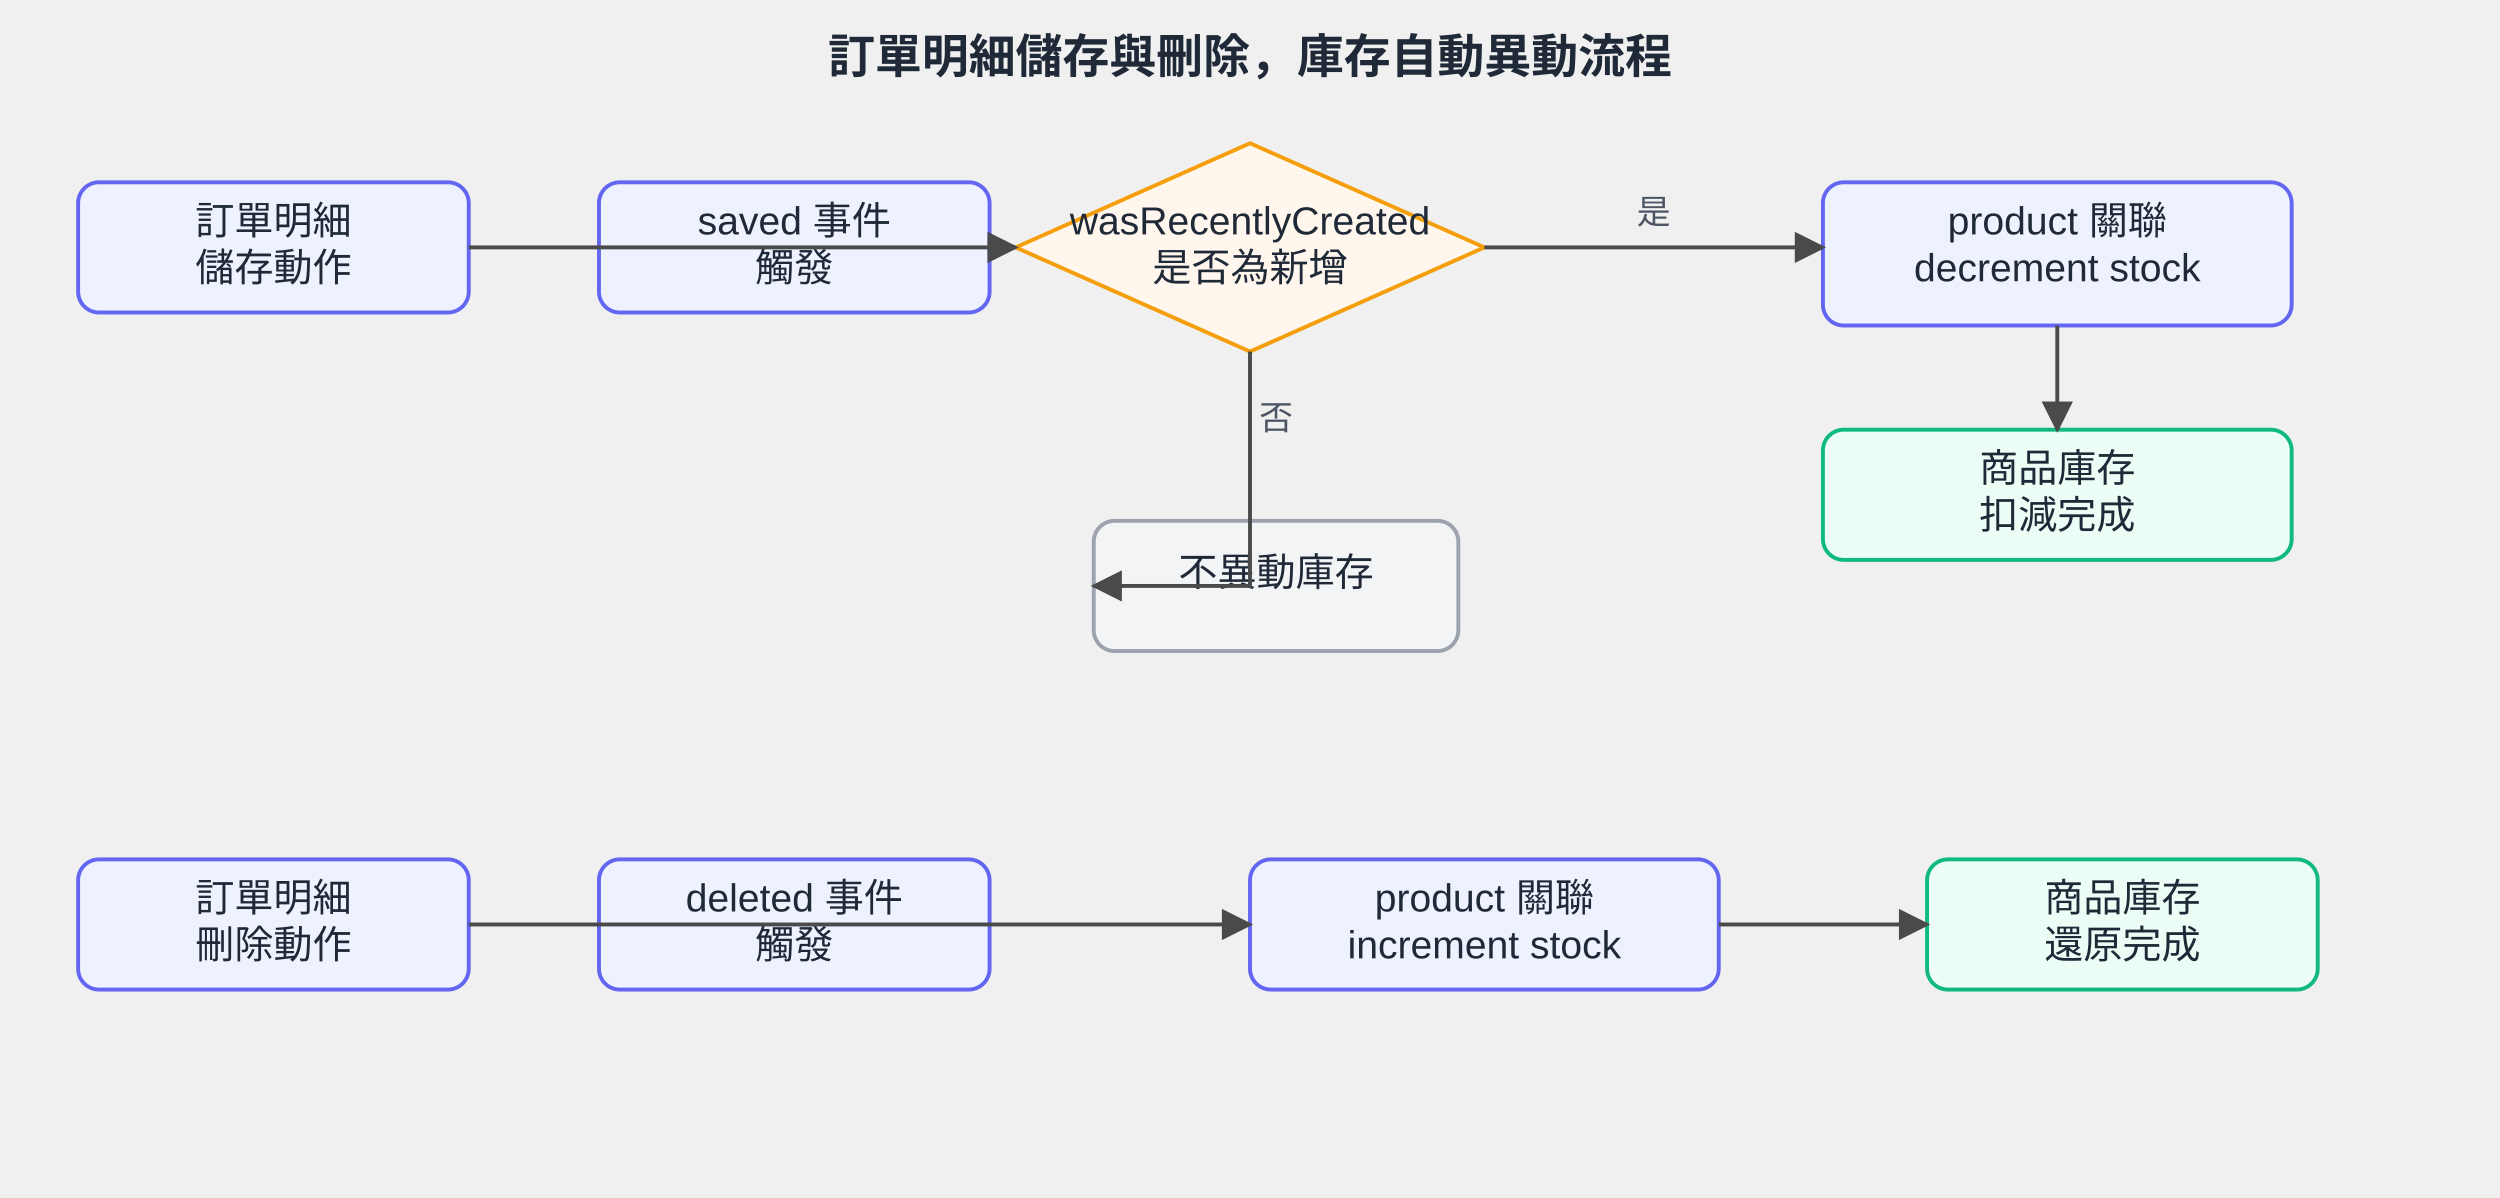
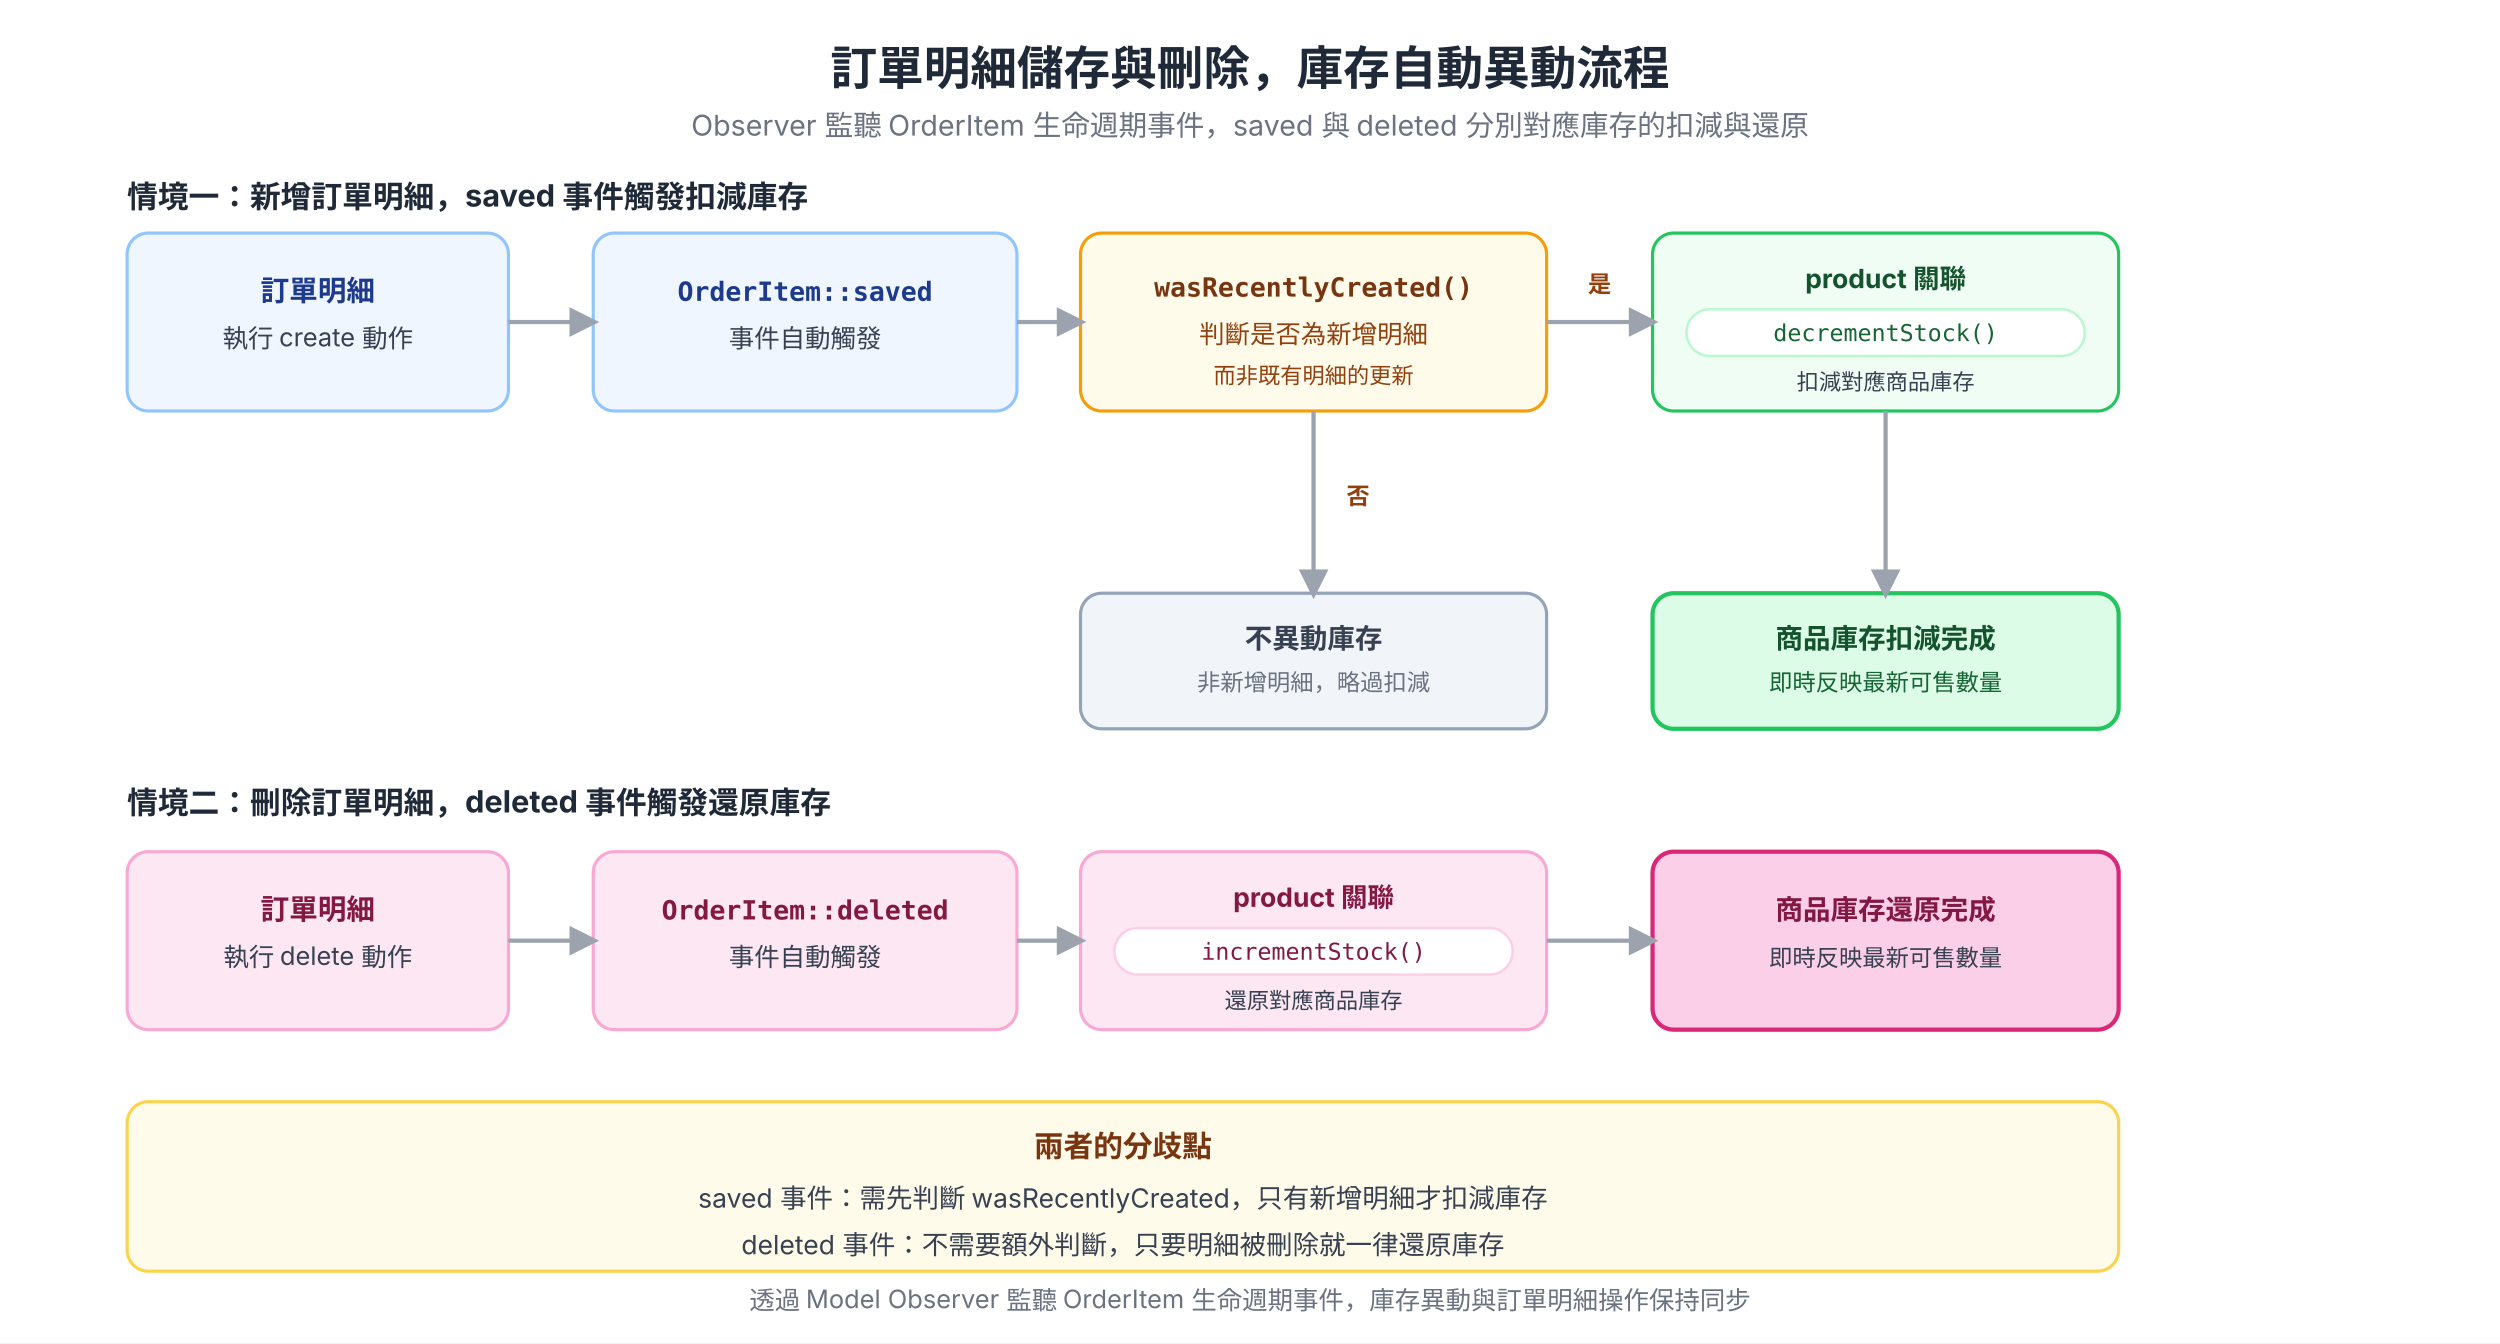
- <svg xmlns="http://www.w3.org/2000/svg" viewBox="0 0 960 460" font-family="'Noto Sans TC', 'Helvetica Neue', Arial, sans-serif" font-size="15">
+ <svg xmlns="http://www.w3.org/2000/svg" width="1180" height="634" viewBox="0 0 1180 634" font-family="'Noto Sans TC', 'PingFang TC', 'Microsoft JhengHei', -apple-system, sans-serif">
+   <rect x="0" y="0" width="1180" height="634" fill="#ffffff" />
+   <text x="590" y="40" text-anchor="middle" font-size="22" font-weight="700" fill="#1f2937">訂單明細儲存與刪除，庫存自動異動流程</text>
+   <text x="590" y="64" text-anchor="middle" font-size="13.5" fill="#6b7280">Observer 監聽 OrderItem 生命週期事件，saved 與 deleted 分別對應庫存的扣減與還原</text>
+   <text x="60" y="98" font-size="14.5" font-weight="700" fill="#1f2937">情境一：新增訂單明細，saved 事件觸發扣減庫存</text>
+   <rect x="60" y="110" width="180" height="84" rx="10" fill="#eff6ff" stroke="#93c5fd" stroke-width="1.5" />
+   <text x="150" y="142" text-anchor="middle" font-size="13.5" font-weight="700" fill="#1e3a8a">訂單明細</text>
+   <text x="150" y="164" text-anchor="middle" font-size="12" fill="#374151">執行 create 動作</text>
+   <rect x="280" y="110" width="200" height="84" rx="10" fill="#eff6ff" stroke="#93c5fd" stroke-width="1.5" />
+   <text x="380" y="142" text-anchor="middle" font-size="12.5" font-weight="700" font-family="Menlo, Consolas, monospace" fill="#1e3a8a">OrderItem::saved</text>
+   <text x="380" y="164" text-anchor="middle" font-size="12" fill="#374151">事件自動觸發</text>
+   <rect x="510" y="110" width="220" height="84" rx="10" fill="#fffbeb" stroke="#f59e0b" stroke-width="1.5" />
+   <text x="620" y="140" text-anchor="middle" font-size="12.5" font-weight="700" font-family="Menlo, Consolas, monospace" fill="#78350f">wasRecentlyCreated()</text>
+   <text x="620" y="162" text-anchor="middle" font-size="12" fill="#92400e">判斷是否為新增明細</text>
+   <text x="620" y="181" text-anchor="middle" font-size="10.5" fill="#92400e">而非既有明細的更新</text>
+   <rect x="780" y="110" width="220" height="84" rx="10" fill="#f0fdf4" stroke="#22c55e" stroke-width="1.5" />
+   <text x="890" y="136" text-anchor="middle" font-size="12.5" font-weight="700" fill="#14532d">product 關聯</text>
+   <rect x="796" y="146" width="188" height="22" rx="11" fill="#ffffff" stroke="#bbf7d0" stroke-width="1.2" />
+   <text x="890" y="161" text-anchor="middle" font-size="11" font-family="Menlo, Consolas, monospace" fill="#166534">decrementStock()</text>
+   <text x="890" y="184" text-anchor="middle" font-size="10.5" fill="#374151">扣減對應商品庫存</text>
+   <rect x="780" y="280" width="220" height="64" rx="10" fill="#dcfce7" stroke="#22c55e" stroke-width="2" />
+   <text x="890" y="306" text-anchor="middle" font-size="13" font-weight="700" fill="#14532d">商品庫存扣減完成</text>
+   <text x="890" y="326" text-anchor="middle" font-size="11" fill="#166534">即時反映最新可售數量</text>
+   <rect x="510" y="280" width="220" height="64" rx="10" fill="#f1f5f9" stroke="#94a3b8" stroke-width="1.5" />
+   <text x="620" y="306" text-anchor="middle" font-size="13" font-weight="700" fill="#374151">不異動庫存</text>
+   <text x="620" y="326" text-anchor="middle" font-size="11" fill="#6b7280">非新增明細，略過扣減</text>
+   <line x1="240" y1="152" x2="280" y2="152" stroke="#9ca3af" stroke-width="2" marker-end="url(#arrow)" />
+   <line x1="480" y1="152" x2="510" y2="152" stroke="#9ca3af" stroke-width="2" marker-end="url(#arrow)" />
+   <line x1="730" y1="152" x2="780" y2="152" stroke="#9ca3af" stroke-width="2" marker-end="url(#arrow)" />
+   <text x="755" y="138" text-anchor="middle" font-size="11" font-weight="700" fill="#92400e">是</text>
+   <line x1="890" y1="194" x2="890" y2="280" stroke="#9ca3af" stroke-width="2" marker-end="url(#arrow)" />
+   <line x1="620" y1="194" x2="620" y2="280" stroke="#9ca3af" stroke-width="2" marker-end="url(#arrow)" />
+   <text x="641" y="238" text-anchor="middle" font-size="11" font-weight="700" fill="#92400e">否</text>
+   <text x="60" y="384" font-size="14.5" font-weight="700" fill="#1f2937">情境二：刪除訂單明細，deleted 事件觸發還原庫存</text>
+   <rect x="60" y="402" width="180" height="84" rx="10" fill="#fce7f3" stroke="#f9a8d4" stroke-width="1.5" />
+   <text x="150" y="434" text-anchor="middle" font-size="13.5" font-weight="700" fill="#831843">訂單明細</text>
+   <text x="150" y="456" text-anchor="middle" font-size="12" fill="#374151">執行 delete 動作</text>
+   <rect x="280" y="402" width="200" height="84" rx="10" fill="#fce7f3" stroke="#f9a8d4" stroke-width="1.5" />
+   <text x="380" y="434" text-anchor="middle" font-size="12.5" font-weight="700" font-family="Menlo, Consolas, monospace" fill="#831843">OrderItem::deleted</text>
+   <text x="380" y="456" text-anchor="middle" font-size="12" fill="#374151">事件自動觸發</text>
+   <rect x="510" y="402" width="220" height="84" rx="10" fill="#fce7f3" stroke="#f9a8d4" stroke-width="1.5" />
+   <text x="620" y="428" text-anchor="middle" font-size="12.5" font-weight="700" fill="#831843">product 關聯</text>
+   <rect x="526" y="438" width="188" height="22" rx="11" fill="#ffffff" stroke="#fbcfe8" stroke-width="1.2" />
+   <text x="620" y="453" text-anchor="middle" font-size="11" font-family="Menlo, Consolas, monospace" fill="#831843">incrementStock()</text>
+   <text x="620" y="476" text-anchor="middle" font-size="10.5" fill="#374151">還原對應商品庫存</text>
+   <rect x="780" y="402" width="220" height="84" rx="10" fill="#fbcfe8" stroke="#db2777" stroke-width="2" />
+   <text x="890" y="434" text-anchor="middle" font-size="13" font-weight="700" fill="#831843">商品庫存還原完成</text>
+   <text x="890" y="456" text-anchor="middle" font-size="11" fill="#374151">即時反映最新可售數量</text>
+   <line x1="240" y1="444" x2="280" y2="444" stroke="#9ca3af" stroke-width="2" marker-end="url(#arrow)" />
+   <line x1="480" y1="444" x2="510" y2="444" stroke="#9ca3af" stroke-width="2" marker-end="url(#arrow)" />
+   <line x1="730" y1="444" x2="780" y2="444" stroke="#9ca3af" stroke-width="2" marker-end="url(#arrow)" />
+   <rect x="60" y="520" width="940" height="80" rx="10" fill="#fffbeb" stroke="#fcd34d" stroke-width="1.5" />
+   <text x="530" y="546" text-anchor="middle" font-size="14" font-weight="700" fill="#78350f">兩者的分歧點</text>
+   <text x="530" y="570" text-anchor="middle" font-size="12.5" fill="#374151">saved 事件：需先判斷 wasRecentlyCreated，只有新增明細才扣減庫存</text>
+   <text x="530" y="592" text-anchor="middle" font-size="12.5" fill="#374151">deleted 事件：不需要額外判斷，只要明細被刪除就一律還原庫存</text>
+   <text x="590" y="618" text-anchor="middle" font-size="12" fill="#6b7280">透過 Model Observer 監聽 OrderItem 生命週期事件，庫存異動與訂單明細操作保持同步</text>
  <defs>
-     <marker id="arrow" viewBox="0 0 10 10" refX="9" refY="5" markerWidth="8" markerHeight="8" orient="auto-start-reverse">
-       <path d="M0,0 L10,5 L0,10 z" fill="#4a4a4a" />
+     <marker id="arrow" viewBox="0 0 10 10" refX="8" refY="5" markerWidth="7" markerHeight="7" orient="auto-start-reverse">
+       <path d="M 0 0 L 10 5 L 0 10 z" fill="#9ca3af" />
    </marker>
  </defs>
-   <style>
-     .box { fill: #eef2ff; stroke: #6366f1; stroke-width: 1.5; }
-     .diamond { fill: #fff7ed; stroke: #f59e0b; stroke-width: 1.5; }
-     .terminal { fill: #ecfdf5; stroke: #10b981; stroke-width: 1.5; }
-     .skip { fill: #f3f4f6; stroke: #9ca3af; stroke-width: 1.5; }
-     .label { fill: #1f2937; text-anchor: middle; }
-     .edge-label { fill: #4b5563; text-anchor: middle; font-size: 13px; }
-     .edge { stroke: #4a4a4a; stroke-width: 1.5; fill: none; marker-end: url(#arrow); }
-   </style>
-   <text x="480" y="28" class="label" font-size="18" font-weight="bold">訂單明細儲存與刪除，庫存自動異動流程</text>
-   <rect x="30" y="70" width="150" height="50" rx="8" class="box" />
-   <text x="105" y="90" class="label">訂單明細</text>
-   <text x="105" y="108" class="label">儲存動作</text>
-   <rect x="230" y="70" width="150" height="50" rx="8" class="box" />
-   <text x="305" y="90" class="label">saved 事件</text>
-   <text x="305" y="108" class="label">觸發</text>
-   <polygon points="480,55 570,95 480,135 390,95" class="diamond" />
-   <text x="480" y="90" class="label">wasRecentlyCreated</text>
-   <text x="480" y="108" class="label">是否為新增</text>
-   <rect x="700" y="70" width="180" height="55" rx="8" class="box" />
-   <text x="790" y="90" class="label">product 關聯</text>
-   <text x="790" y="108" class="label">decrement stock</text>
-   <rect x="700" y="165" width="180" height="50" rx="8" class="terminal" />
-   <text x="790" y="185" class="label">商品庫存</text>
-   <text x="790" y="203" class="label">扣減完成</text>
-   <rect x="420" y="200" width="140" height="50" rx="8" class="skip" />
-   <text x="490" y="225" class="label">不異動庫存</text>
-   <path d="M180,95 H390" class="edge" />
-   <path d="M570,95 H700" class="edge" />
-   <text x="635" y="86" class="edge-label">是</text>
-   <path d="M480,135 V225 H420" class="edge" />
-   <text x="490" y="165" class="edge-label">否</text>
-   <path d="M790,125 V165" class="edge" />
-   <rect x="30" y="330" width="150" height="50" rx="8" class="box" />
-   <text x="105" y="350" class="label">訂單明細</text>
-   <text x="105" y="368" class="label">刪除動作</text>
-   <rect x="230" y="330" width="150" height="50" rx="8" class="box" />
-   <text x="305" y="350" class="label">deleted 事件</text>
-   <text x="305" y="368" class="label">觸發</text>
-   <rect x="480" y="330" width="180" height="50" rx="8" class="box" />
-   <text x="570" y="350" class="label">product 關聯</text>
-   <text x="570" y="368" class="label">increment stock</text>
-   <rect x="740" y="330" width="150" height="50" rx="8" class="terminal" />
-   <text x="815" y="350" class="label">商品庫存</text>
-   <text x="815" y="368" class="label">還原完成</text>
-   <path d="M180,355 H480" class="edge" />
-   <path d="M660,355 H740" class="edge" />
</svg>
